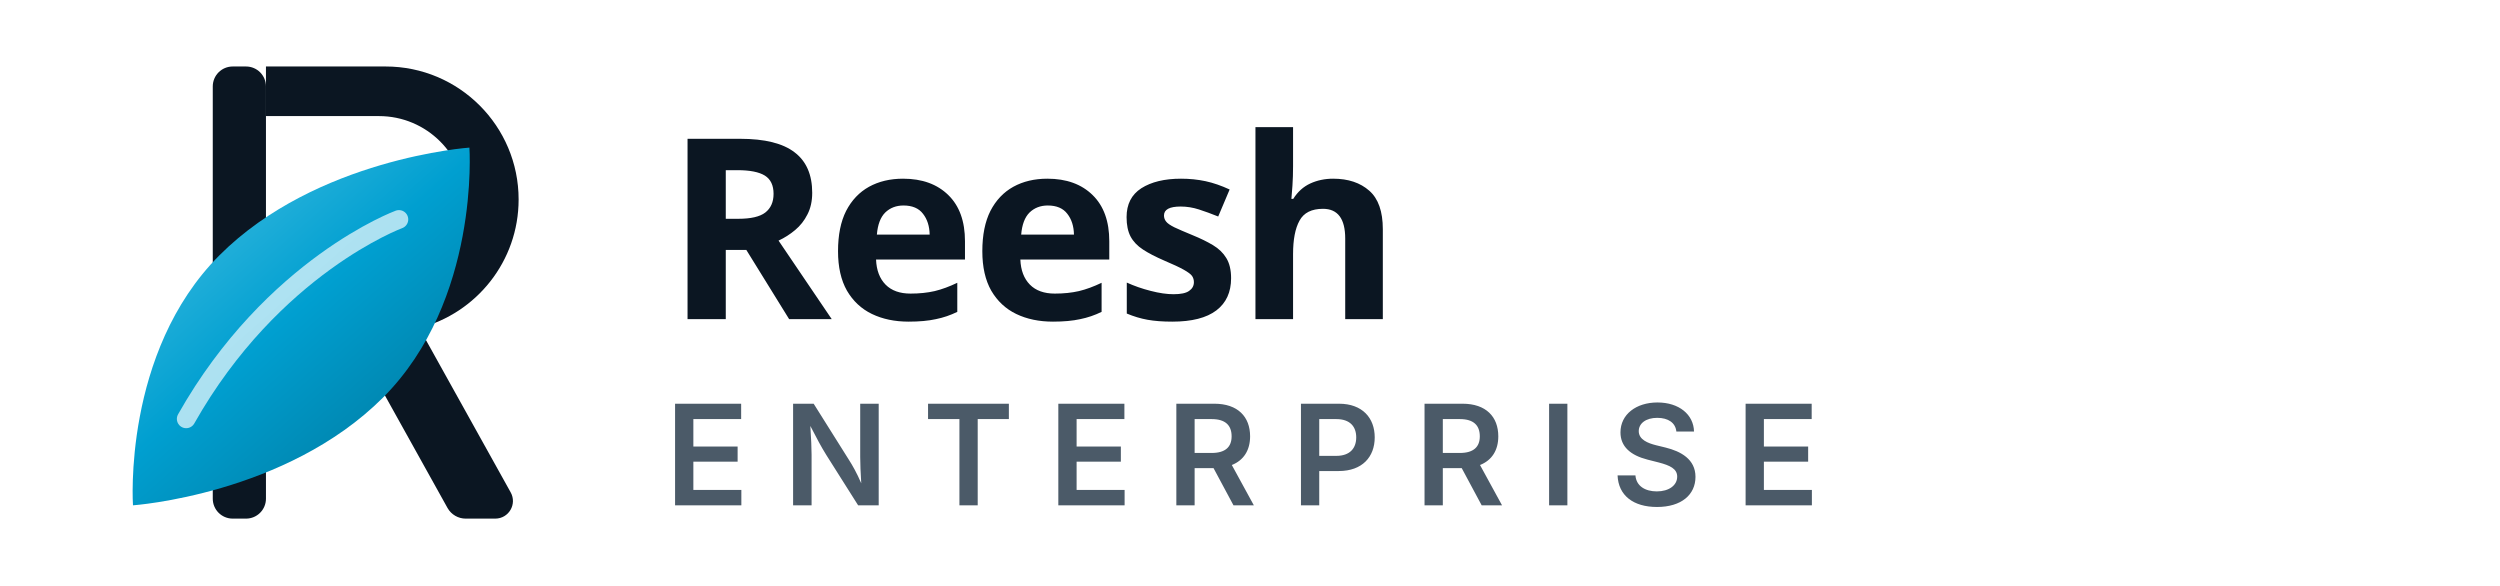
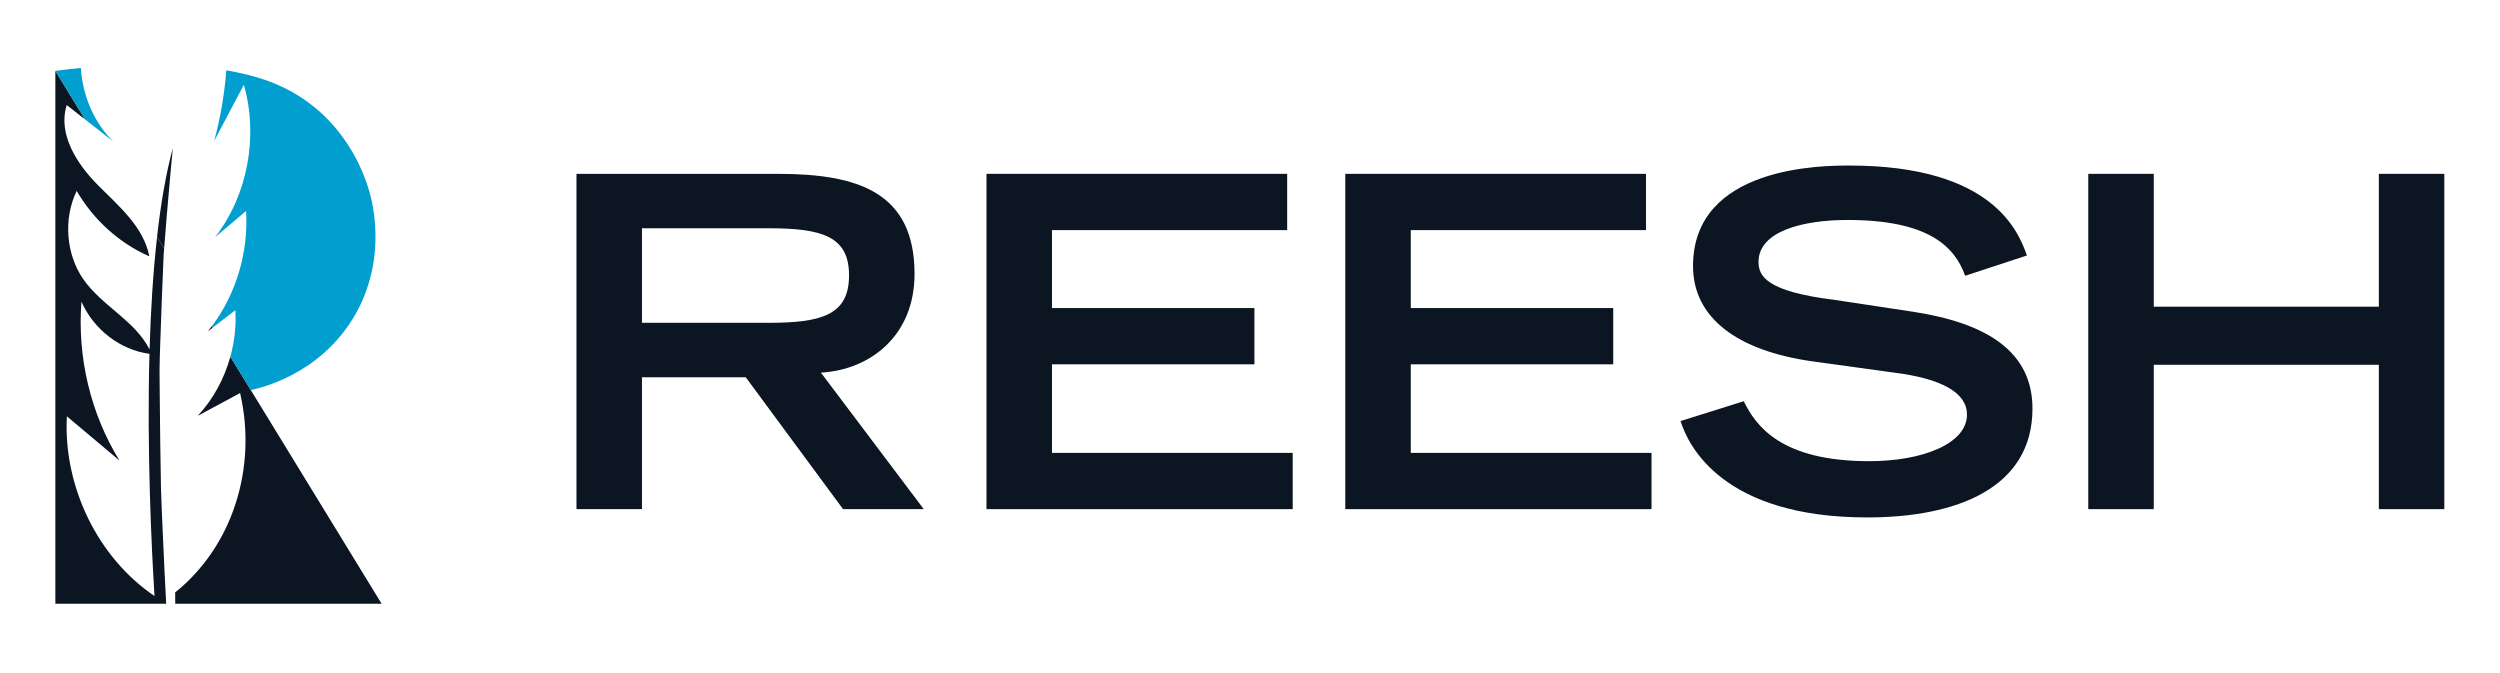
- <svg xmlns="http://www.w3.org/2000/svg" width="188" height="44" viewBox="0 0 188 44" fill="none" role="img" aria-label="Reesh Enterprise">
-   <defs>
-     <linearGradient id="reeshLeafFull" x1="8" y1="6" x2="38" y2="40" gradientUnits="userSpaceOnUse">
-       <stop stop-color="#66CFEC" />
-       <stop offset="0.5" stop-color="#009FD0" />
-       <stop offset="1" stop-color="#006A8B" />
-     </linearGradient>
-   </defs>
-   <g transform="translate(2, -2)">
-     <path d="M14 8.5C14 7.67 14.67 7 15.5 7H16.5C17.33 7 18 7.67 18 8.5V39.5C18 40.33 17.33 41 16.5 41H15.5C14.67 41 14 40.33 14 39.5V8.5Z" fill="#0B1622" />
-     <path d="M18 7H27C32.52 7 37 11.48 37 17C37 21.64 33.83 25.55 29.53 26.67L36.4 39.02C36.9 39.91 36.26 41 35.24 41H33.02C32.46 41 31.94 40.7 31.66 40.21L25.2 28.6C24.9 28.06 24.33 27.73 23.71 27.73H18V23.73H26.5C30.09 23.73 33 20.82 33 17.23C33 13.64 30.09 10.73 26.5 10.73H18V7Z" fill="#0B1622" />
-     <path d="M8 40C8 40 7.2 28.5 14.5 21.2C21.8 13.9 33.3 13.1 33.3 13.1C33.3 13.1 34.1 24.6 26.8 31.9C19.5 39.2 8 40 8 40Z" fill="url(#reeshLeafFull)" />
-     <path d="M28 18.5C28 18.5 18.5 22 12 33.5" stroke="#E6F7FC" stroke-width="1.4" stroke-linecap="round" opacity="0.75" />
+ <svg xmlns="http://www.w3.org/2000/svg" width="100%" height="100%" viewBox="0 0 5538 1489" version="1.1" xml:space="preserve" style="fill-rule:evenodd;clip-rule:evenodd;stroke-linejoin:round;stroke-miterlimit:2;">
+   <g id="Layer-1" transform="matrix(4.166667,0,0,4.166667,0,0)">
+     <g transform="matrix(1,0,0,1,35.5509,137.3304)">
+       <path d="M0,84.001C9.333,91.843 18.658,99.693 27.992,107.535C12.675,82.791 5.438,52.557 7.757,23.04C14.303,37.948 28.469,48.756 43.905,50.767C42.516,102.182 44.954,153.12 46.591,179.534C16.664,159.367 -1.986,121.565 0,84.001M51.926,166.459C51.637,160.032 51.313,153.068 50.972,145.704C50.682,138.339 50.273,130.574 50.043,122.537C49.915,114.49 49.778,106.171 49.642,97.724C49.557,89.635 49.471,81.418 49.378,73.21C49.378,72.835 49.369,72.468 49.369,72.093C49.352,70.201 49.318,65.914 49.267,59.231C49.258,54.952 49.506,50.69 49.599,46.463C49.906,38.007 50.196,29.688 50.486,21.633C50.81,13.587 51.125,5.813 51.432,-1.568C51.526,-2.787 51.628,-3.989 51.722,-5.182C50.46,-7.245 49.199,-9.291 47.946,-11.353C45.806,7.612 44.579,28.06 43.974,48.517C36.285,33.106 18.684,25.375 8.762,11.141C-0.503,-2.156 -1.935,-21.079 5.217,-35.816C14.235,-20.354 27.958,-8.004 43.846,-1.04C40.743,-16.902 27.514,-27.796 16.434,-38.97C5.353,-50.153 -4.961,-66.092 -0.06,-81.469C3.196,-78.921 6.444,-76.372 9.7,-73.815C4.432,-82.432 -0.844,-91.041 -6.12,-99.659L-6.12,183.66L52.804,183.66C52.523,178.529 52.225,172.75 51.926,166.459" style="fill:#0B1622;fill-rule:nonzero;" />
+     </g>
+     <g transform="matrix(1,0,0,1,113.0313,175.4315)">
+       <path d="M0,-1.219C-0.835,-0.571 -1.679,0.068 -2.515,0.716C-1.807,-0.154 -1.117,-1.032 -0.443,-1.935C-0.298,-1.696 -0.145,-1.458 0,-1.219" style="fill-rule:nonzero;" />
+     </g>
+     <g transform="matrix(1,0,0,1,202.8964,189.6403)">
+       <path d="M0,131.35L-109.734,131.35C-109.742,129.415 -109.751,127.395 -109.768,125.29C-79.279,100.946 -66.05,59.052 -75.247,19.323C-82.773,23.372 -90.3,27.421 -97.826,31.47C-89.635,22.741 -83.668,11.78 -80.429,0C-79.364,1.73 -78.307,3.461 -77.25,5.191C-74.881,9.052 -72.52,12.905 -70.158,16.766C-69.962,17.082 -69.766,17.405 -69.57,17.721L0,131.35Z" style="fill:#0B1622;fill-rule:nonzero;" />
+     </g>
+     <g transform="matrix(1,0,0,1,60.2526,36.1376)">
+       <path d="M0,39.132C-4.995,35.211 -9.99,31.299 -14.993,27.386L-15.002,27.378C-20.269,18.76 -25.546,10.151 -30.822,1.534C-26.892,1.014 -22.358,0.486 -17.278,0C-16.306,14.754 -10.263,29.125 0,39.132" style="fill:rgb(0,159,208);fill-rule:nonzero;" />
+     </g>
+     <g transform="matrix(1,0,0,1,91.901,132.1486)">
+       <path d="M0,-53.478C-0.699,-46.293 -1.918,-33.456 -3.265,-17.116C-3.691,-11.755 -4.151,-6.027 -4.628,0C-5.89,-2.063 -7.151,-4.109 -8.404,-6.172L-8.404,-6.18C-6.452,-23.602 -3.725,-39.755 0,-53.478" style="fill:#0B1622;fill-rule:nonzero;" />
+     </g>
+     <g transform="matrix(1,0,0,1,187.3919,75.022)">
+       <path d="M0,94.69C-18.3,124.173 -48.568,131.171 -54.066,132.339C-54.262,132.024 -54.458,131.7 -54.654,131.384C-57.015,127.523 -59.376,123.671 -61.746,119.809C-62.803,118.079 -63.859,116.349 -64.925,114.618L-64.925,114.61C-62.709,106.589 -61.771,98.193 -62.248,89.866C-66.289,92.968 -70.32,96.079 -74.361,99.191C-74.506,98.952 -74.659,98.713 -74.804,98.475C-61.873,81.308 -55.191,58.984 -56.572,37.13C-62.061,41.775 -67.55,46.429 -73.039,51.074C-55.788,28.887 -49.855,-2.548 -57.756,-29.943C-63.007,-19.996 -68.266,-10.049 -73.517,-0.093C-70.201,-12.35 -68.053,-24.948 -67.073,-37.649C-52.54,-35.032 -35.808,-30.838 -20.039,-17.891C3.776,1.671 9.521,28.18 10.441,32.757C12.845,44.682 15.334,69.98 0,94.69" style="fill:rgb(0,159,208);fill-rule:nonzero;" />
+     </g>
+     <g transform="matrix(1,0,0,1,408.4818,191.4847)">
+       <path d="M0,-19.859C28.445,-19.859 42.911,-24.029 42.911,-45.115C42.911,-65.956 28.445,-70.125 0,-70.125L-67.182,-70.125L-67.182,-19.859L0,-19.859ZM-102.002,-99.058L5.151,-99.058C47.323,-99.058 77.727,-89.497 77.727,-45.851C77.727,-12.994 54.188,5.149 27.954,6.62L82.633,79.199L39.722,79.199L-12.013,9.073L-67.182,9.073L-67.182,79.199L-102.002,79.199L-102.002,-99.058Z" style="fill:#0B1622;fill-rule:nonzero;" />
+     </g>
+     <g transform="matrix(1,0,0,1,524.456,270.6841)">
+       <path d="M0,-178.257L159.869,-178.257L159.869,-148.344L34.819,-148.344L34.819,-106.905L142.459,-106.905L142.459,-76.991L34.819,-76.991L34.819,-29.914L162.812,-29.914L162.812,0L0,0L0,-178.257Z" style="fill:#0B1622;fill-rule:nonzero;" />
+     </g>
+     <g transform="matrix(1,0,0,1,715.2166,270.6841)">
+       <path d="M0,-178.257L159.869,-178.257L159.869,-148.344L34.819,-148.344L34.819,-106.905L142.459,-106.905L142.459,-76.991L34.819,-76.991L34.819,-29.914L162.812,-29.914L162.812,0L0,0L0,-178.257Z" style="fill:#0B1622;fill-rule:nonzero;" />
+     </g>
+     <g transform="matrix(1,0,0,1,1044.76,216.4932)">
+       <path d="M0,-69.878C-5.642,-85.816 -20.108,-99.546 -62.525,-99.546C-86.064,-99.546 -109.848,-93.662 -109.848,-77.234C-109.848,-69.633 -105.436,-61.541 -69.881,-57.129L-27.709,-50.754C12.259,-44.622 35.797,-29.175 35.797,0.739C35.797,42.91 -4.415,58.603 -51.983,58.603C-128.484,58.603 -147.12,20.843 -151.287,7.358L-117.694,-3.186C-111.32,9.811 -98.08,28.69 -51.002,28.69C-22.561,28.69 0.981,19.372 0.981,3.924C0.981,-7.598 -12.261,-15.199 -37.763,-18.388L-80.425,-24.272C-121.619,-29.911 -144.667,-47.811 -144.667,-75.029C-144.667,-128.481 -75.277,-128.481 -61.547,-128.481C15.202,-128.481 28.442,-92.926 32.854,-80.668L0,-69.878Z" style="fill:#0B1622;fill-rule:nonzero;" />
+     </g>
+     <g transform="matrix(1,0,0,1,1110.223,270.6841)">
+       <path d="M0,-178.257L34.819,-178.257L34.819,-107.64L154.476,-107.64L154.476,-178.257L189.292,-178.257L189.292,0L154.476,0L154.476,-76.746L34.819,-76.746L34.819,0L0,0L0,-178.257Z" style="fill:#0B1622;fill-rule:nonzero;" />
+     </g>
  </g>
-   <text x="50" y="24" font-family="Sora, sans-serif" font-size="19" font-weight="800" letter-spacing="-0.02em" fill="#0B1622">Reesh</text>
-   <text x="50" y="38" font-family="Inter, sans-serif" font-size="10.5" font-weight="600" letter-spacing="0.24em" fill="#4B5A68">ENTERPRISE</text>
</svg>
